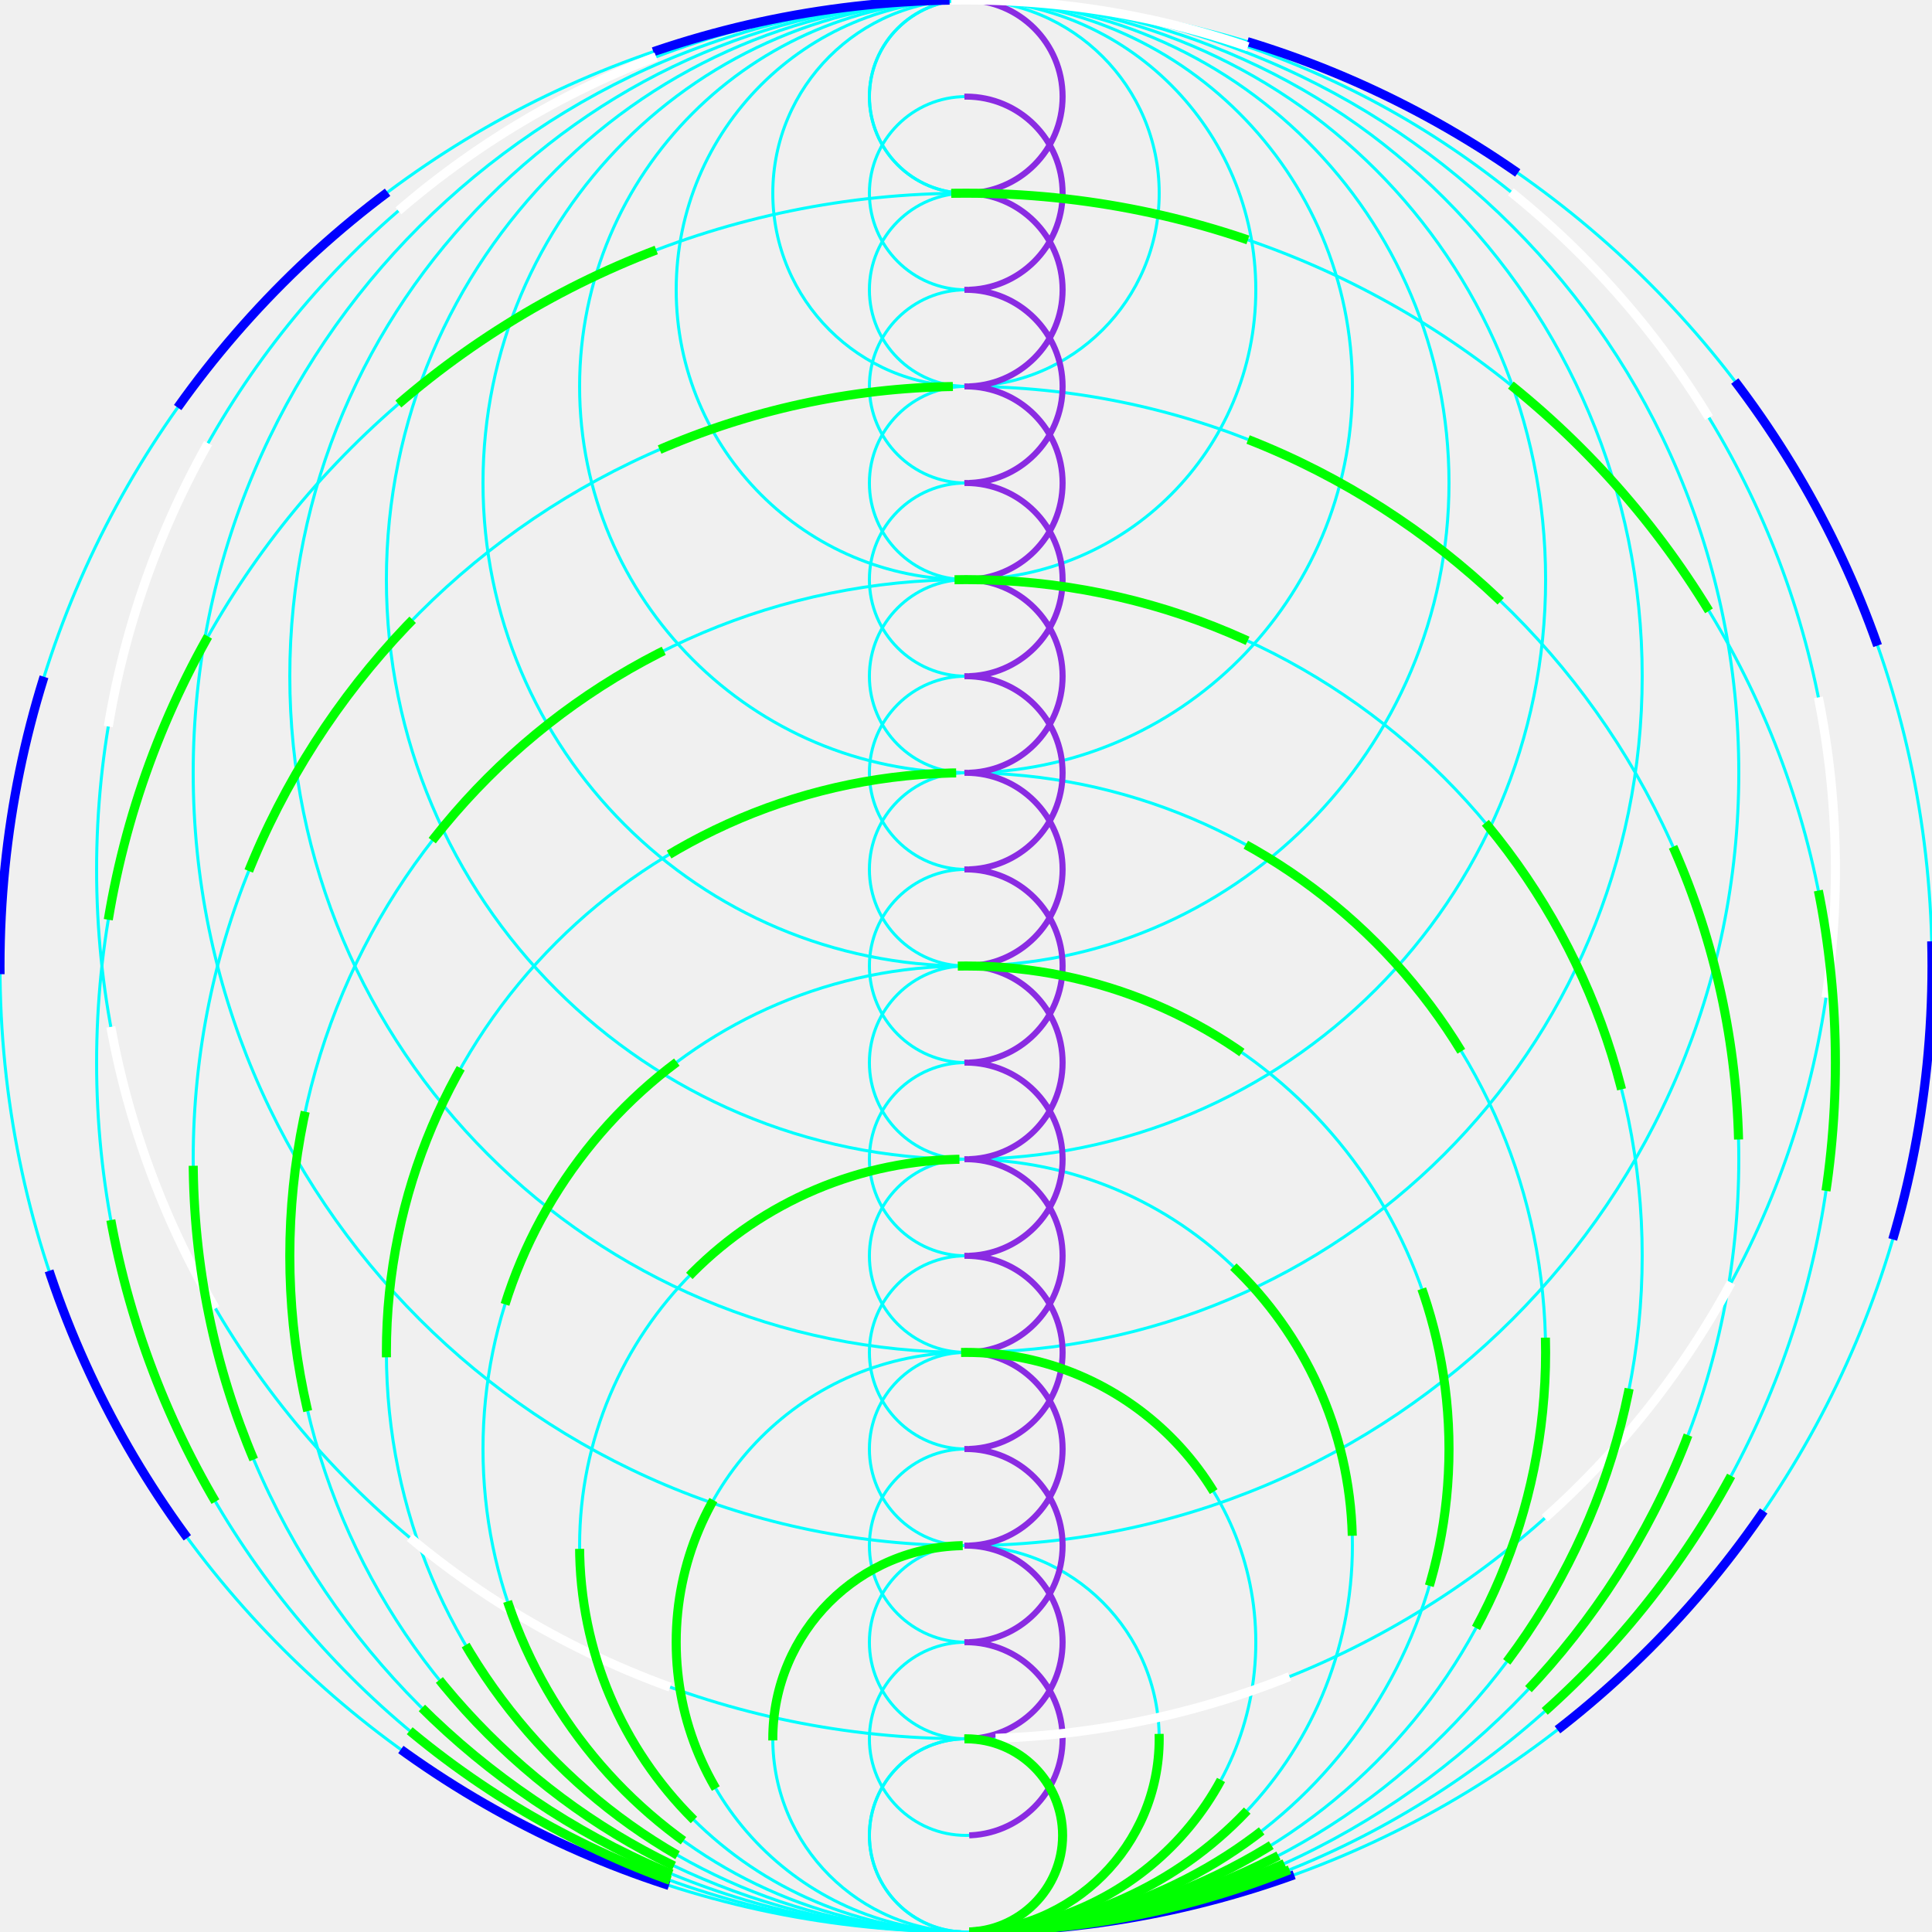
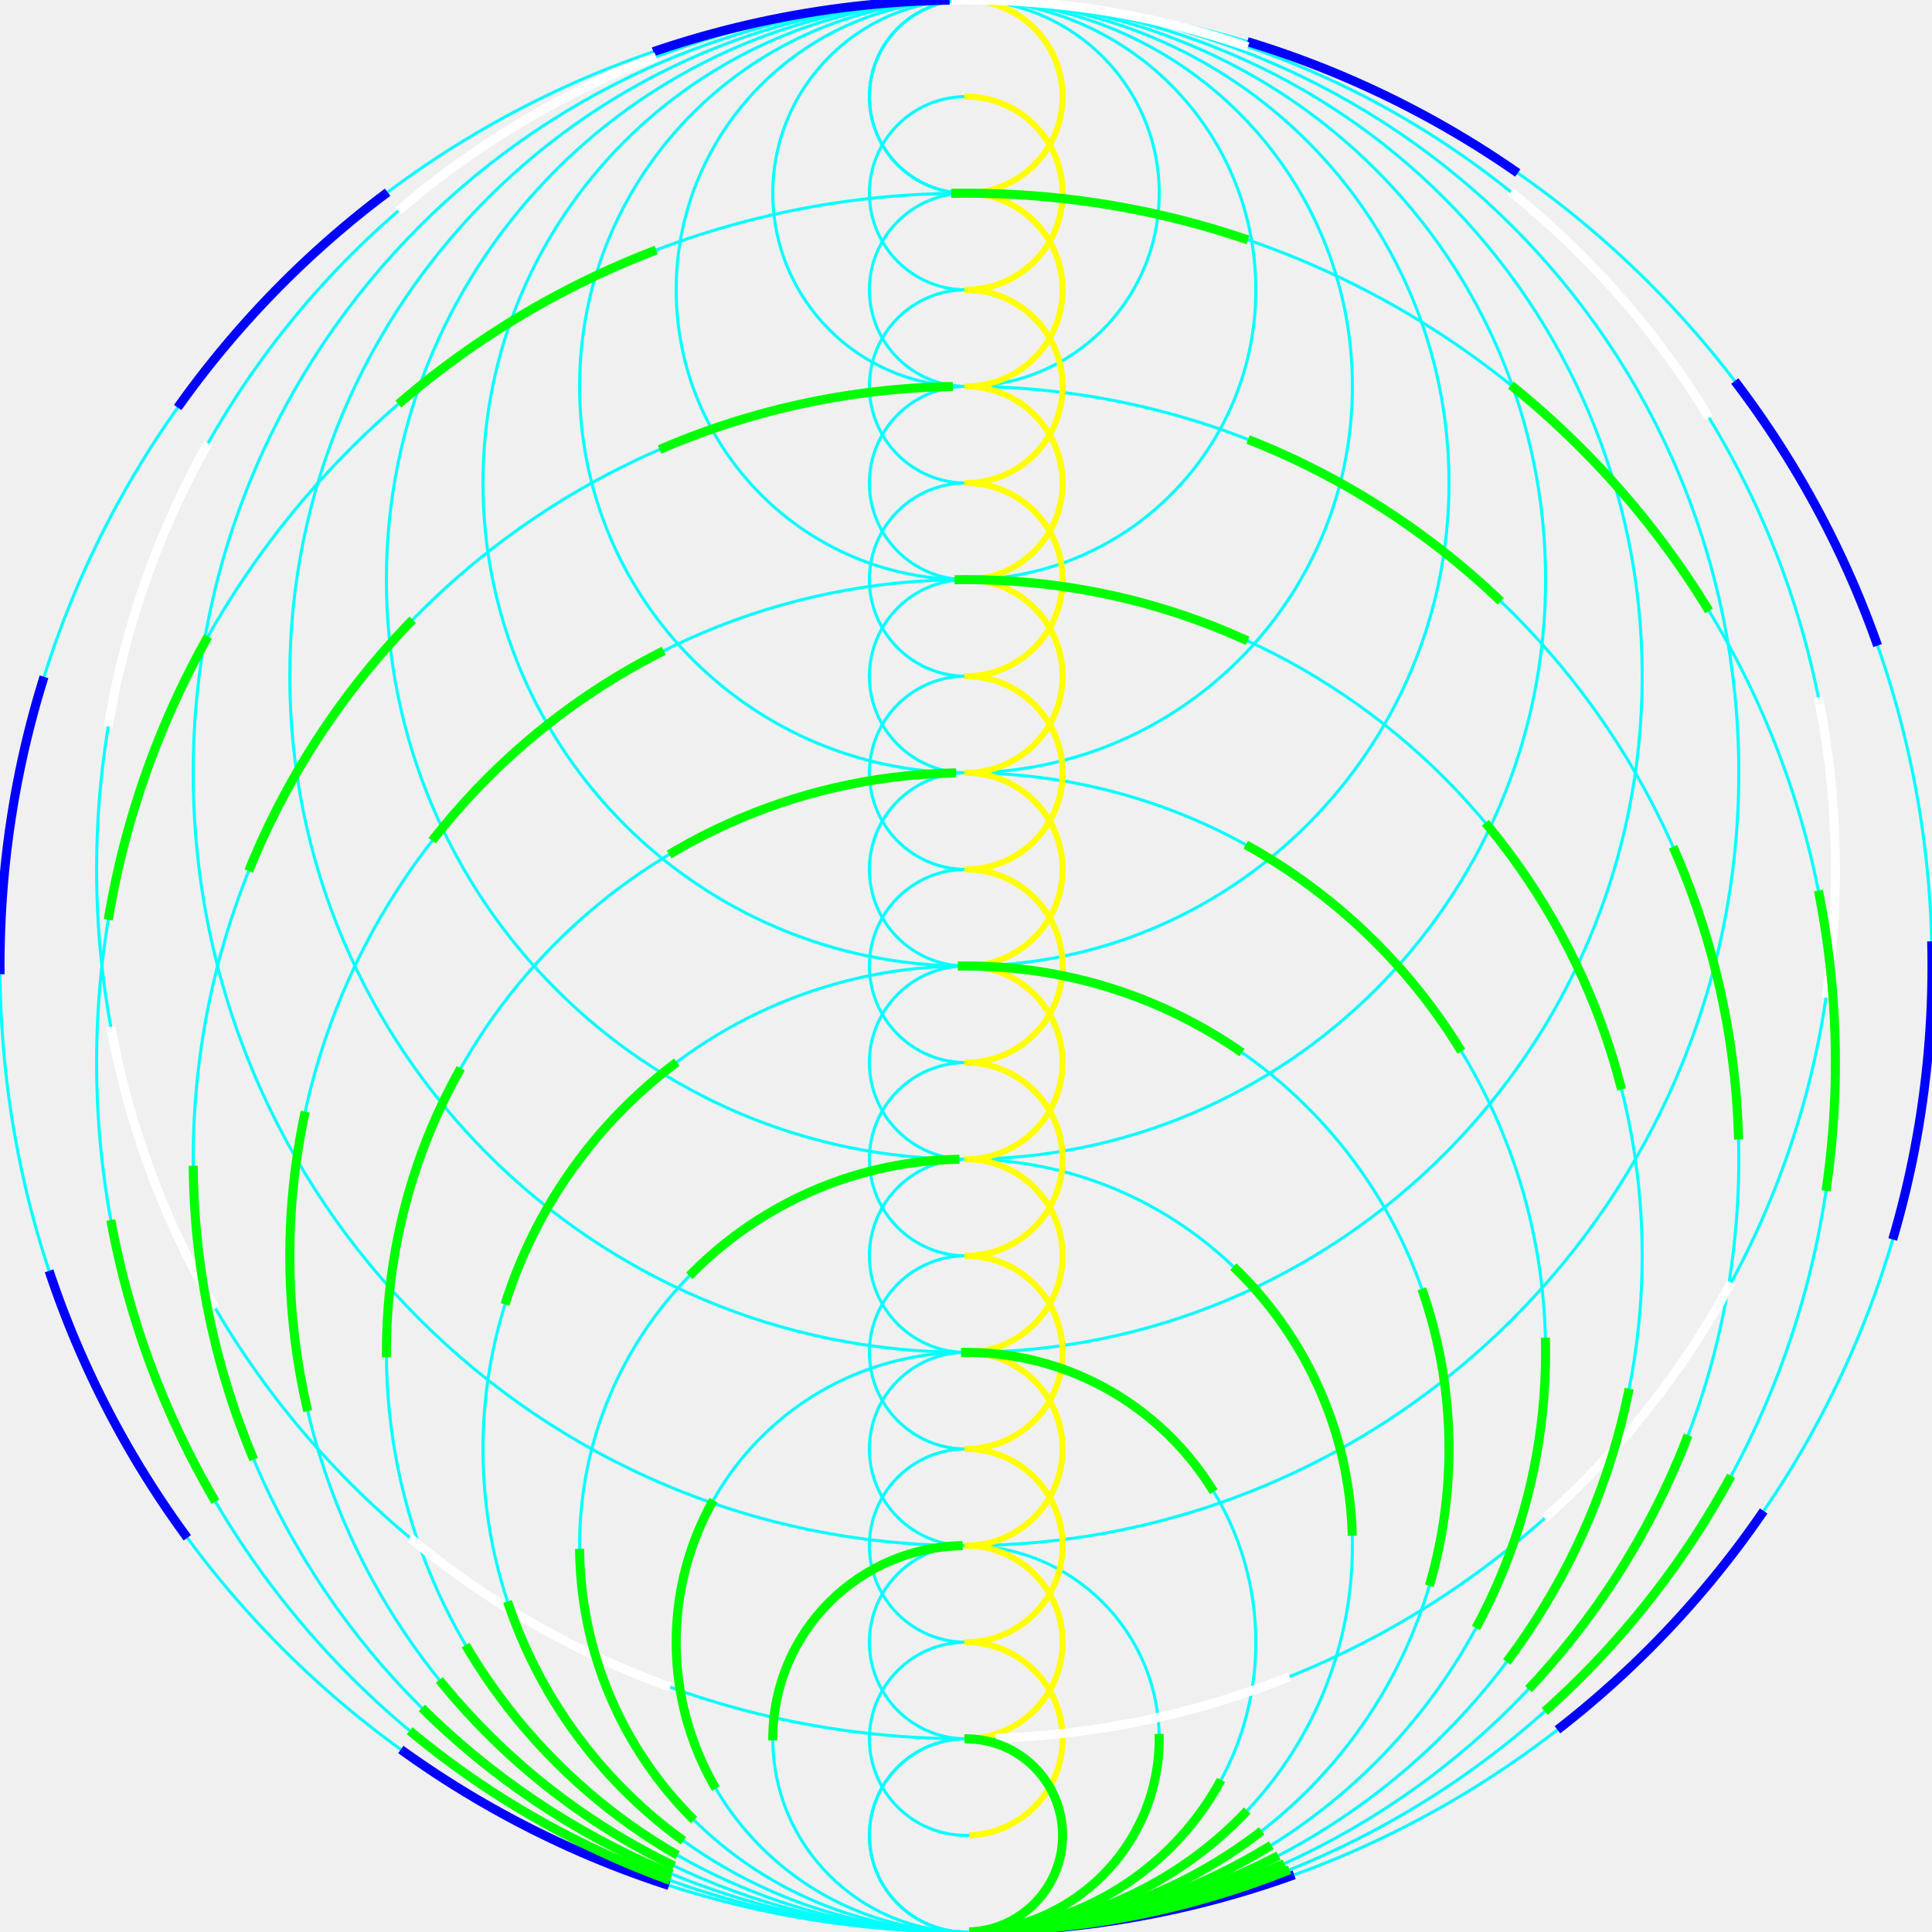
<svg xmlns="http://www.w3.org/2000/svg" height="640" width="640" viewBox="-64 -64 640 640">
  <circle cx="256" cy="544" r="32" fill="none" stroke="cyan" />
  <circle cx="256" cy="512" r="32" fill="none" stroke="cyan" />
  <circle cx="256" cy="480" r="32" fill="none" stroke="cyan" />
  <circle cx="256" cy="448" r="32" fill="none" stroke="cyan" />
  <circle cx="256" cy="416" r="32" fill="none" stroke="cyan" />
  <circle cx="256" cy="384" r="32" fill="none" stroke="cyan" />
  <circle cx="256" cy="352" r="32" fill="none" stroke="cyan" />
  <circle cx="256" cy="320" r="32" fill="none" stroke="cyan" />
  <circle cx="256" cy="288" r="32" fill="none" stroke="cyan" />
  <circle cx="256" cy="256" r="32" fill="none" stroke="cyan" />
  <circle cx="256" cy="224" r="32" fill="none" stroke="cyan" />
  <circle cx="256" cy="192" r="32" fill="none" stroke="cyan" />
  <circle cx="256" cy="160" r="32" fill="none" stroke="cyan" />
  <circle cx="256" cy="128" r="32" fill="none" stroke="cyan" />
  <circle cx="256" cy="96" r="32" fill="none" stroke="cyan" />
  <circle cx="256" cy="64" r="32" fill="none" stroke="cyan" />
  <circle cx="256" cy="32" r="32" fill="none" stroke="cyan" />
  <circle cx="256" cy="0" r="32" fill="none" stroke="cyan" />
  <circle cx="256" cy="-32" r="32" fill="none" stroke="cyan" />
  <circle cx="256" cy="544" r="32" fill="none" stroke="cyan" />
  <circle cx="256" cy="512" r="64" fill="none" stroke="cyan" />
  <circle cx="256" cy="480" r="96" fill="none" stroke="cyan" />
  <circle cx="256" cy="448" r="128" fill="none" stroke="cyan" />
  <circle cx="256" cy="416" r="160" fill="none" stroke="cyan" />
  <circle cx="256" cy="384" r="192" fill="none" stroke="cyan" />
  <circle cx="256" cy="352" r="224" fill="none" stroke="cyan" />
  <circle cx="256" cy="320" r="256" fill="none" stroke="cyan" />
  <circle cx="256" cy="288" r="288" fill="none" stroke="cyan" />
  <circle cx="256" cy="256" r="320" fill="none" stroke="cyan" />
  <circle cx="256" cy="224" r="288" fill="none" stroke="cyan" />
  <circle cx="256" cy="192" r="256" fill="none" stroke="cyan" />
  <circle cx="256" cy="160" r="224" fill="none" stroke="cyan" />
  <circle cx="256" cy="128" r="192" fill="none" stroke="cyan" />
  <circle cx="256" cy="96" r="160" fill="none" stroke="cyan" />
  <circle cx="256" cy="64" r="128" fill="none" stroke="cyan" />
  <circle cx="256" cy="32" r="96" fill="none" stroke="cyan" />
  <circle cx="256" cy="0" r="64" fill="none" stroke="cyan" />
  <circle cx="256" cy="-32" r="32" fill="none" stroke="cyan" />

  //從下畫小圓
-   <circle cx="256" cy="544" r="32" fill="none" stroke="#8a2be2" stroke-width="2" pathLength="100" stroke-dasharray="100" stroke-dashoffset="100" transform="rotate(90,256,544)">
+   <circle cx="256" cy="544" r="32" fill="none" stroke="#ffff00" stroke-width="2" pathLength="100" stroke-dasharray="100" stroke-dashoffset="100" transform="rotate(90,256,544)">
    <animate attributeName="stroke-dashoffset" to="0" begin="0.0s" dur="1.0s" repeatCount="1" fill="freeze" />
  </circle>
-   <circle cx="256" cy="512" r="32" fill="none" stroke="#8a2be2" stroke-width="2" pathLength="100" stroke-dasharray="100" stroke-dashoffset="100" transform="rotate(90,256,512)">
+   <circle cx="256" cy="512" r="32" fill="none" stroke="#ffff00" stroke-width="2" pathLength="100" stroke-dasharray="100" stroke-dashoffset="100" transform="rotate(90,256,512)">
    <animate attributeName="stroke-dashoffset" to="0" begin="1.0s" dur="1.5s" repeatCount="1" fill="freeze" />
  </circle>
-   <circle cx="256" cy="480" r="32" fill="none" stroke="#8a2be2" stroke-width="2" pathLength="100" stroke-dasharray="100" stroke-dashoffset="100" transform="rotate(90,256,480)">
+   <circle cx="256" cy="480" r="32" fill="none" stroke="#ffff00" stroke-width="2" pathLength="100" stroke-dasharray="100" stroke-dashoffset="100" transform="rotate(90,256,480)">
    <animate attributeName="stroke-dashoffset" to="0" begin="1.5s" dur="2.0s" repeatCount="1" fill="freeze" />
  </circle>
-   <circle cx="256" cy="448" r="32" fill="none" stroke="#8a2be2" stroke-width="2" pathLength="100" stroke-dasharray="100" stroke-dashoffset="100" transform="rotate(90,256,448)">
+   <circle cx="256" cy="448" r="32" fill="none" stroke="#ffff00" stroke-width="2" pathLength="100" stroke-dasharray="100" stroke-dashoffset="100" transform="rotate(90,256,448)">
    <animate attributeName="stroke-dashoffset" to="0" begin="2.0s" dur="2.5s" repeatCount="1" fill="freeze" />
  </circle>
-   <circle cx="256" cy="416" r="32" fill="none" stroke="#8a2be2" stroke-width="2" pathLength="100" stroke-dasharray="100" stroke-dashoffset="100" transform="rotate(90,256,416)">
+   <circle cx="256" cy="416" r="32" fill="none" stroke="#ffff00" stroke-width="2" pathLength="100" stroke-dasharray="100" stroke-dashoffset="100" transform="rotate(90,256,416)">
    <animate attributeName="stroke-dashoffset" to="0" begin="2.5s" dur="3.5s" repeatCount="1" fill="freeze" />
  </circle>
-   <circle cx="256" cy="384" r="32" fill="none" stroke="#8a2be2" stroke-width="2" pathLength="100" stroke-dasharray="100" stroke-dashoffset="100" transform="rotate(90,256,384)">
+   <circle cx="256" cy="384" r="32" fill="none" stroke="#ffff00" stroke-width="2" pathLength="100" stroke-dasharray="100" stroke-dashoffset="100" transform="rotate(90,256,384)">
    <animate attributeName="stroke-dashoffset" to="0" begin="2.5s" dur="3.5s" repeatCount="1" fill="freeze" />
  </circle>
-   <circle cx="256" cy="352" r="32" fill="none" stroke="#8a2be2" stroke-width="2" pathLength="100" stroke-dasharray="100" stroke-dashoffset="100" transform="rotate(90,256,352)">
+   <circle cx="256" cy="352" r="32" fill="none" stroke="#ffff00" stroke-width="2" pathLength="100" stroke-dasharray="100" stroke-dashoffset="100" transform="rotate(90,256,352)">
    <animate attributeName="stroke-dashoffset" to="0" begin="2.5s" dur="3.5s" repeatCount="1" fill="freeze" />
  </circle>
-   <circle cx="256" cy="320" r="32" fill="none" stroke="#8a2be2" stroke-width="2" pathLength="100" stroke-dasharray="100" stroke-dashoffset="100" transform="rotate(90,256,320)">
+   <circle cx="256" cy="320" r="32" fill="none" stroke="#ffff00" stroke-width="2" pathLength="100" stroke-dasharray="100" stroke-dashoffset="100" transform="rotate(90,256,320)">
    <animate attributeName="stroke-dashoffset" to="0" begin="2.5s" dur="3.5s" repeatCount="1" fill="freeze" />
  </circle>
-   <circle cx="256" cy="288" r="32" fill="none" stroke="#8a2be2" stroke-width="2" pathLength="100" stroke-dasharray="100" stroke-dashoffset="100" transform="rotate(90,256,288)">
+   <circle cx="256" cy="288" r="32" fill="none" stroke="#ffff00" stroke-width="2" pathLength="100" stroke-dasharray="100" stroke-dashoffset="100" transform="rotate(90,256,288)">
    <animate attributeName="stroke-dashoffset" to="0" begin="2.5s" dur="3.5s" repeatCount="1" fill="freeze" />
  </circle>
-   <circle cx="256" cy="256" r="32" fill="none" stroke="#8a2be2" stroke-width="2" pathLength="100" stroke-dasharray="100" stroke-dashoffset="100" transform="rotate(90,256,256)">
+   <circle cx="256" cy="256" r="32" fill="none" stroke="#ffff00" stroke-width="2" pathLength="100" stroke-dasharray="100" stroke-dashoffset="100" transform="rotate(90,256,256)">
    <animate attributeName="stroke-dashoffset" to="0" begin="2.5s" dur="3.5s" repeatCount="1" fill="freeze" />
  </circle>
-   <circle cx="256" cy="224" r="32" fill="none" stroke="#8a2be2" stroke-width="2" pathLength="100" stroke-dasharray="100" stroke-dashoffset="100" transform="rotate(90,256,224)">
+   <circle cx="256" cy="224" r="32" fill="none" stroke="#ffff00" stroke-width="2" pathLength="100" stroke-dasharray="100" stroke-dashoffset="100" transform="rotate(90,256,224)">
    <animate attributeName="stroke-dashoffset" to="0" begin="2.5s" dur="3.5s" repeatCount="1" fill="freeze" />
  </circle>
-   <circle cx="256" cy="192" r="32" fill="none" stroke="#8a2be2" stroke-width="2" pathLength="100" stroke-dasharray="100" stroke-dashoffset="100" transform="rotate(90,256,192)">
+   <circle cx="256" cy="192" r="32" fill="none" stroke="#ffff00" stroke-width="2" pathLength="100" stroke-dasharray="100" stroke-dashoffset="100" transform="rotate(90,256,192)">
    <animate attributeName="stroke-dashoffset" to="0" begin="2.5s" dur="3.5s" repeatCount="1" fill="freeze" />
  </circle>
-   <circle cx="256" cy="160" r="32" fill="none" stroke="#8a2be2" stroke-width="2" pathLength="100" stroke-dasharray="100" stroke-dashoffset="100" transform="rotate(90,256,160)">
+   <circle cx="256" cy="160" r="32" fill="none" stroke="#ffff00" stroke-width="2" pathLength="100" stroke-dasharray="100" stroke-dashoffset="100" transform="rotate(90,256,160)">
    <animate attributeName="stroke-dashoffset" to="0" begin="2.5s" dur="3.5s" repeatCount="1" fill="freeze" />
  </circle>
-   <circle cx="256" cy="128" r="32" fill="none" stroke="#8a2be2" stroke-width="2" pathLength="100" stroke-dasharray="100" stroke-dashoffset="100" transform="rotate(90,256,128)">
+   <circle cx="256" cy="128" r="32" fill="none" stroke="#ffff00" stroke-width="2" pathLength="100" stroke-dasharray="100" stroke-dashoffset="100" transform="rotate(90,256,128)">
    <animate attributeName="stroke-dashoffset" to="0" begin="2.5s" dur="3.5s" repeatCount="1" fill="freeze" />
  </circle>
-   <circle cx="256" cy="96" r="32" fill="none" stroke="#8a2be2" stroke-width="2" pathLength="100" stroke-dasharray="100" stroke-dashoffset="100" transform="rotate(90,256,96)">
+   <circle cx="256" cy="96" r="32" fill="none" stroke="#ffff00" stroke-width="2" pathLength="100" stroke-dasharray="100" stroke-dashoffset="100" transform="rotate(90,256,96)">
    <animate attributeName="stroke-dashoffset" to="0" begin="2.5s" dur="3.5s" repeatCount="1" fill="freeze" />
  </circle>
-   <circle cx="256" cy="64" r="32" fill="none" stroke="#8a2be2" stroke-width="2" pathLength="100" stroke-dasharray="100" stroke-dashoffset="100" transform="rotate(90,256,64)">
+   <circle cx="256" cy="64" r="32" fill="none" stroke="#ffff00" stroke-width="2" pathLength="100" stroke-dasharray="100" stroke-dashoffset="100" transform="rotate(90,256,64)">
    <animate attributeName="stroke-dashoffset" to="0" begin="2.5s" dur="3.5s" repeatCount="1" fill="freeze" />
  </circle>
-   <circle cx="256" cy="32" r="32" fill="none" stroke="#8a2be2" stroke-width="2" pathLength="100" stroke-dasharray="100" stroke-dashoffset="100" transform="rotate(90,256,32)">
+   <circle cx="256" cy="32" r="32" fill="none" stroke="#ffff00" stroke-width="2" pathLength="100" stroke-dasharray="100" stroke-dashoffset="100" transform="rotate(90,256,32)">
    <animate attributeName="stroke-dashoffset" to="0" begin="2.5s" dur="3.5s" repeatCount="1" fill="freeze" />
  </circle>
-   <circle cx="256" cy="0" r="32" fill="none" stroke="#8a2be2" stroke-width="2" pathLength="100" stroke-dasharray="100" stroke-dashoffset="100" transform="rotate(90,256,0)">
+   <circle cx="256" cy="0" r="32" fill="none" stroke="#ffff00" stroke-width="2" pathLength="100" stroke-dasharray="100" stroke-dashoffset="100" transform="rotate(90,256,0)">
    <animate attributeName="stroke-dashoffset" to="0" begin="2.5s" dur="3.5s" repeatCount="1" fill="freeze" />
  </circle>
-   <circle cx="256" cy="-32" r="32" fill="none" stroke="#8a2be2" stroke-width="2" pathLength="100" stroke-dasharray="100" stroke-dashoffset="100" transform="rotate(90,256,-32)">
+   <circle cx="256" cy="-32" r="32" fill="none" stroke="#ffff00" stroke-width="2" pathLength="100" stroke-dasharray="100" stroke-dashoffset="100" transform="rotate(90,256,-32)">
    <animate attributeName="stroke-dashoffset" to="0" begin="2.5s" dur="3.5s" repeatCount="1" fill="freeze" />
  </circle>
  
  //最外面的大圓
  <circle cx="256" cy="256" r="320" fill="none" stroke="blue" stroke-width="3" pathLength="100" stroke-dasharray="100" stroke-dashoffset="100" transform="rotate(90,256,256)">
    <animate attributeName="stroke-dashoffset" to="0" begin="1.0s" dur="1.5s" repeatCount="1" fill="freeze" />
  </circle>

  //從上畫中圓
  <circle cx="256" cy="224" r="288" fill="none" stroke="#ffffff" stroke-width="3" pathLength="100" stroke-dasharray="100" stroke-dashoffset="100" transform="rotate(90,256,224)">
    <animate attributeName="stroke-dashoffset" to="0" begin="1.5s" dur="2.0s" repeatCount="1" fill="freeze" />
  </circle>
  
  //從下畫中圓由外往內
   <circle cx="256" cy="288" r="288" fill="none" stroke="#00ff00" stroke-width="3" pathLength="100" stroke-dasharray="100" stroke-dashoffset="100" transform="rotate(90,256,288)">
    <animate attributeName="stroke-dashoffset" to="0" begin="1.5s" dur="2.0s" repeatCount="1" fill="freeze" />
  </circle>
  <circle cx="256" cy="320" r="256" fill="none" stroke="#00ff00" stroke-width="3" pathLength="100" stroke-dasharray="100" stroke-dashoffset="100" transform="rotate(90,256,320)">
    <animate attributeName="stroke-dashoffset" to="0" begin="1.5s" dur="2.0s" repeatCount="1" fill="freeze" />
  </circle>
  <circle cx="256" cy="352" r="224" fill="none" stroke="#00ff00" stroke-width="3" pathLength="100" stroke-dasharray="100" stroke-dashoffset="100" transform="rotate(90,256,352)">
    <animate attributeName="stroke-dashoffset" to="0" begin="1.5s" dur="2.0s" repeatCount="1" fill="freeze" />
  </circle>
  <circle cx="256" cy="384" r="192" fill="none" stroke="#00ff00" stroke-width="3" pathLength="100" stroke-dasharray="100" stroke-dashoffset="100" transform="rotate(90,256,384)">
    <animate attributeName="stroke-dashoffset" to="0" begin="1.5s" dur="2.0s" repeatCount="1" fill="freeze" />
  </circle>
  <circle cx="256" cy="416" r="160" fill="none" stroke="#00ff00" stroke-width="3" pathLength="100" stroke-dasharray="100" stroke-dashoffset="100" transform="rotate(90,256,416)">
    <animate attributeName="stroke-dashoffset" to="0" begin="1.5s" dur="2.0s" repeatCount="1" fill="freeze" />
  </circle>
  <circle cx="256" cy="448" r="128" fill="none" stroke="#00ff00" stroke-width="3" pathLength="100" stroke-dasharray="100" stroke-dashoffset="100" transform="rotate(90,256,448)">
    <animate attributeName="stroke-dashoffset" to="0" begin="1.5s" dur="2.0s" repeatCount="1" fill="freeze" />
  </circle>
  <circle cx="256" cy="480" r="96" fill="none" stroke="#00ff00" stroke-width="3" pathLength="100" stroke-dasharray="100" stroke-dashoffset="100" transform="rotate(90,256,480)">
    <animate attributeName="stroke-dashoffset" to="0" begin="1.5s" dur="2.0s" repeatCount="1" fill="freeze" />
  </circle>
  <circle cx="256" cy="512" r="64" fill="none" stroke="#00ff00" stroke-width="3" pathLength="100" stroke-dasharray="100" stroke-dashoffset="100" transform="rotate(90,256,512)">
    <animate attributeName="stroke-dashoffset" to="0" begin="1.5s" dur="2.0s" repeatCount="1" fill="freeze" />
  </circle>
  <circle cx="256" cy="544" r="32" fill="none" stroke="#00ff00" stroke-width="3" pathLength="100" stroke-dasharray="100" stroke-dashoffset="100" transform="rotate(90,256,544)">
    <animate attributeName="stroke-dashoffset" to="0" begin="1.5s" dur="2.0s" repeatCount="1" fill="freeze" />
  </circle>
</svg>
